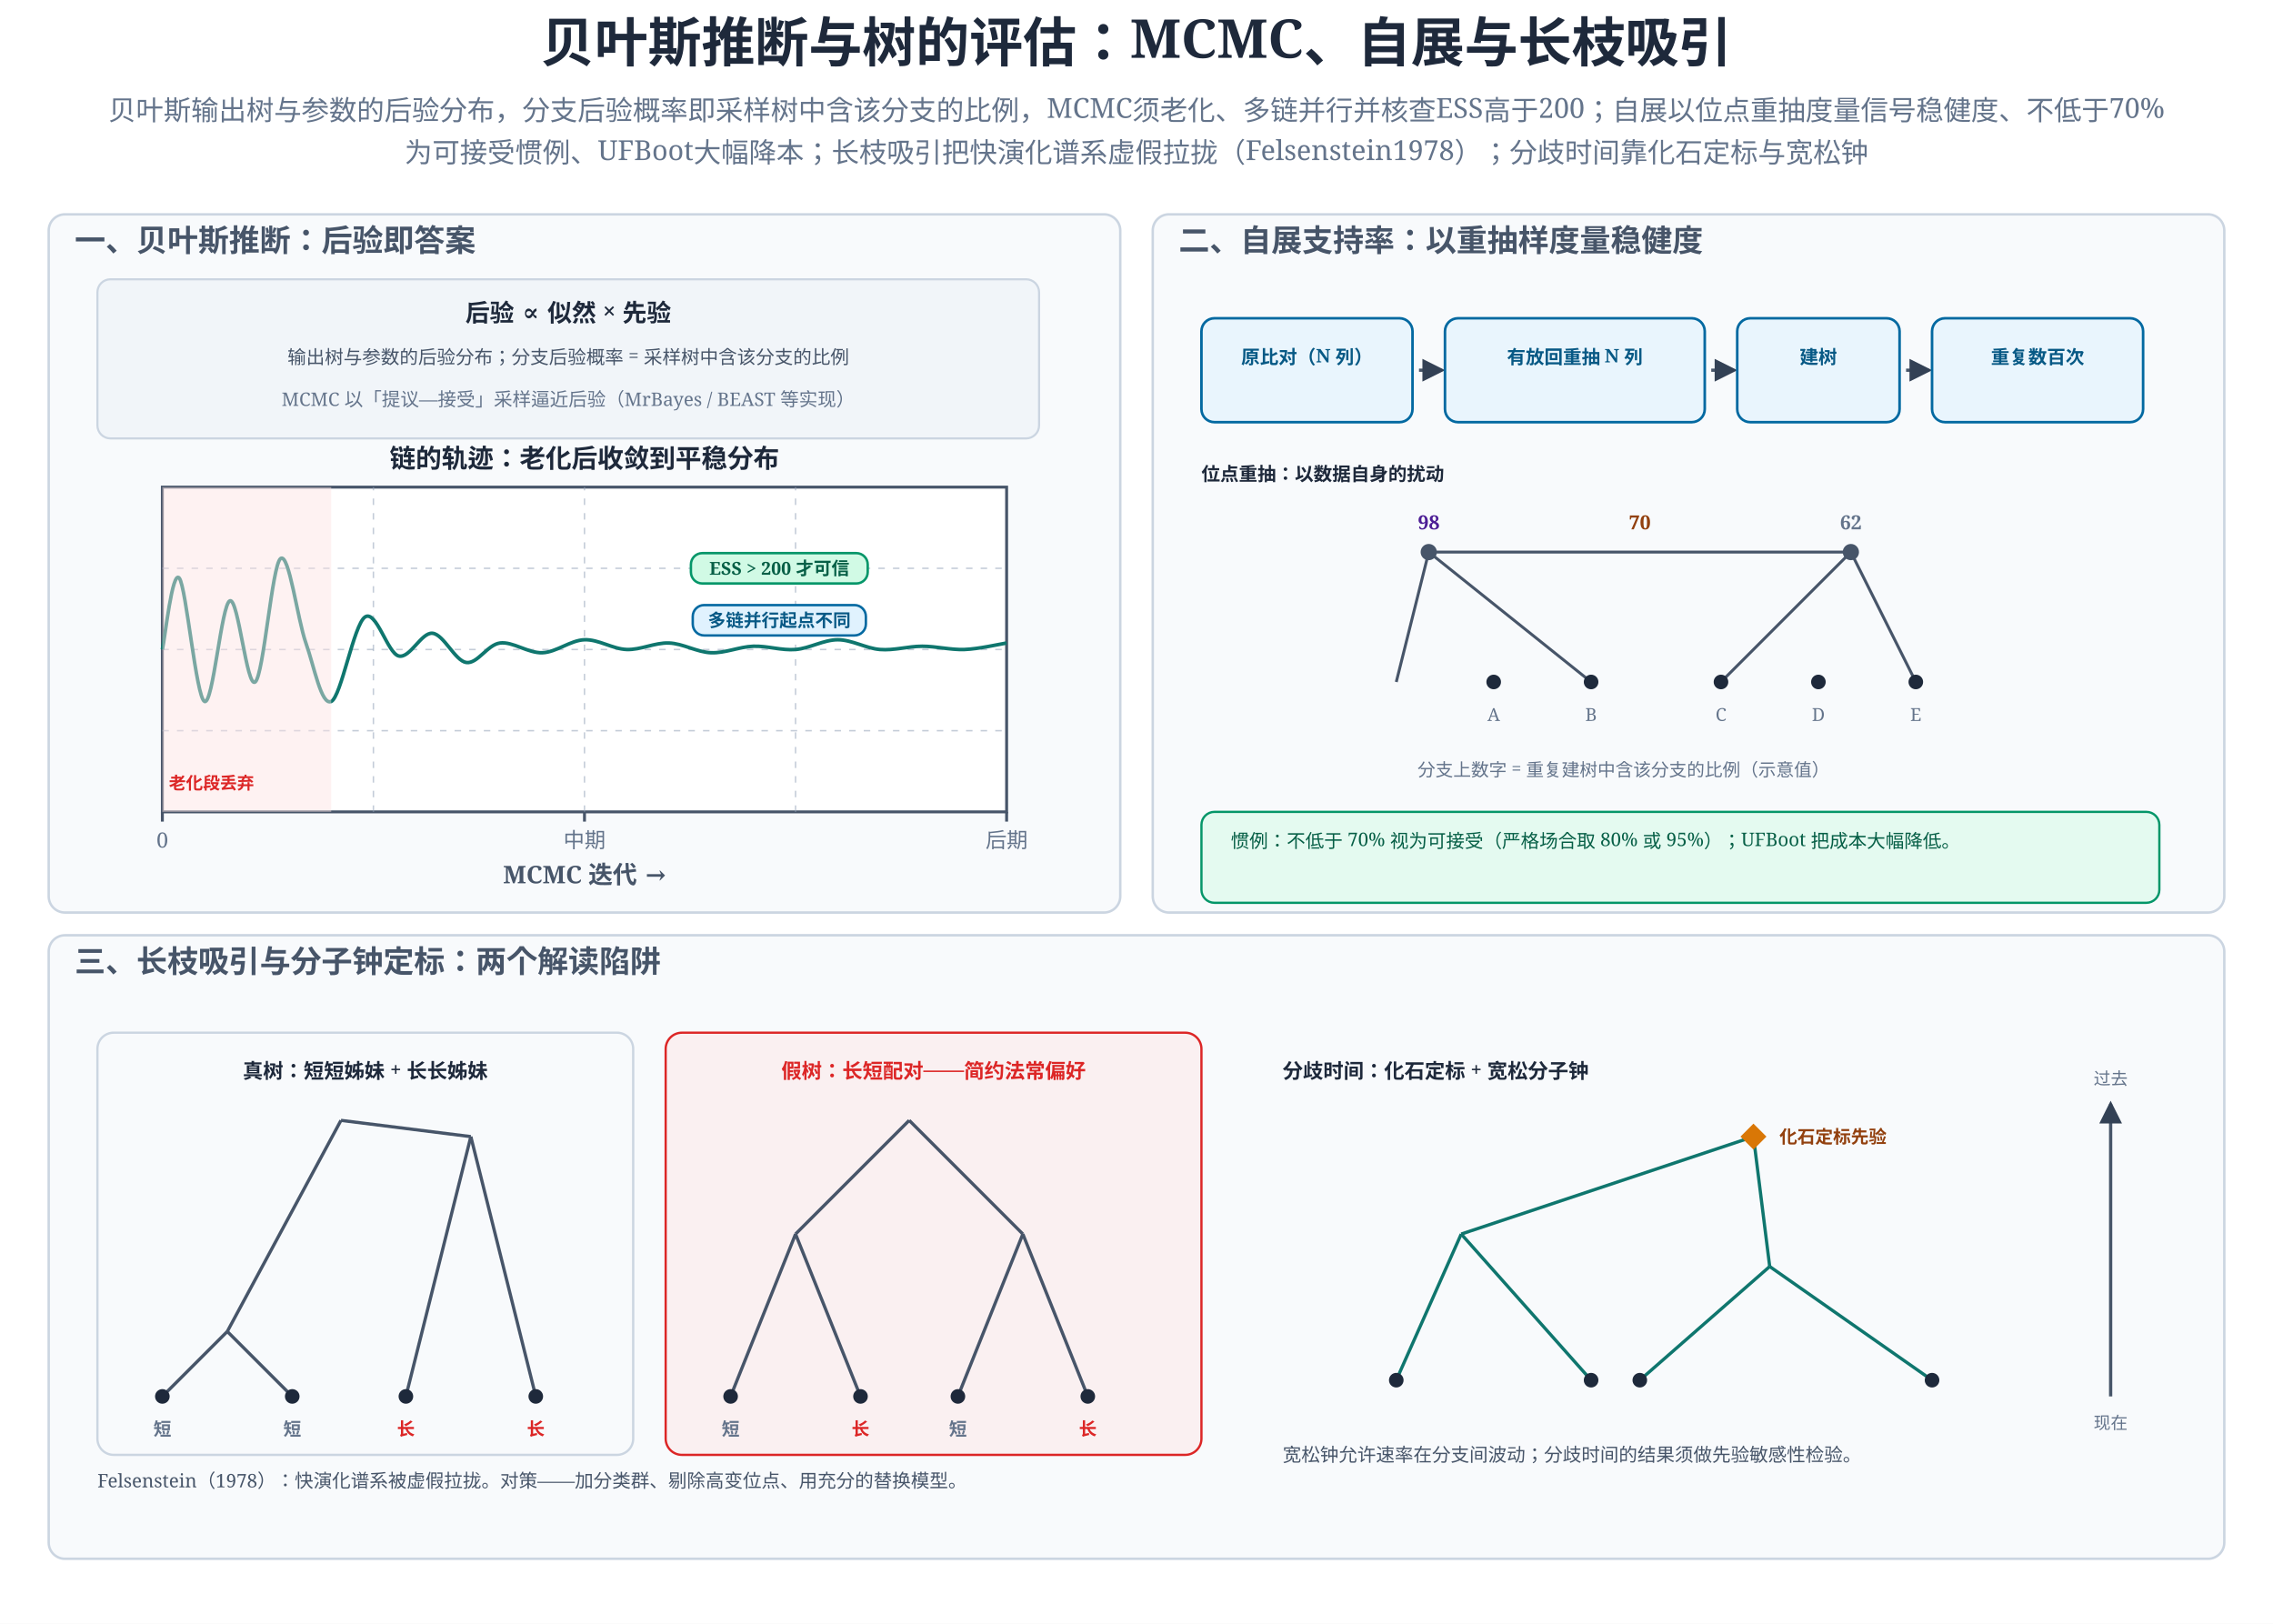
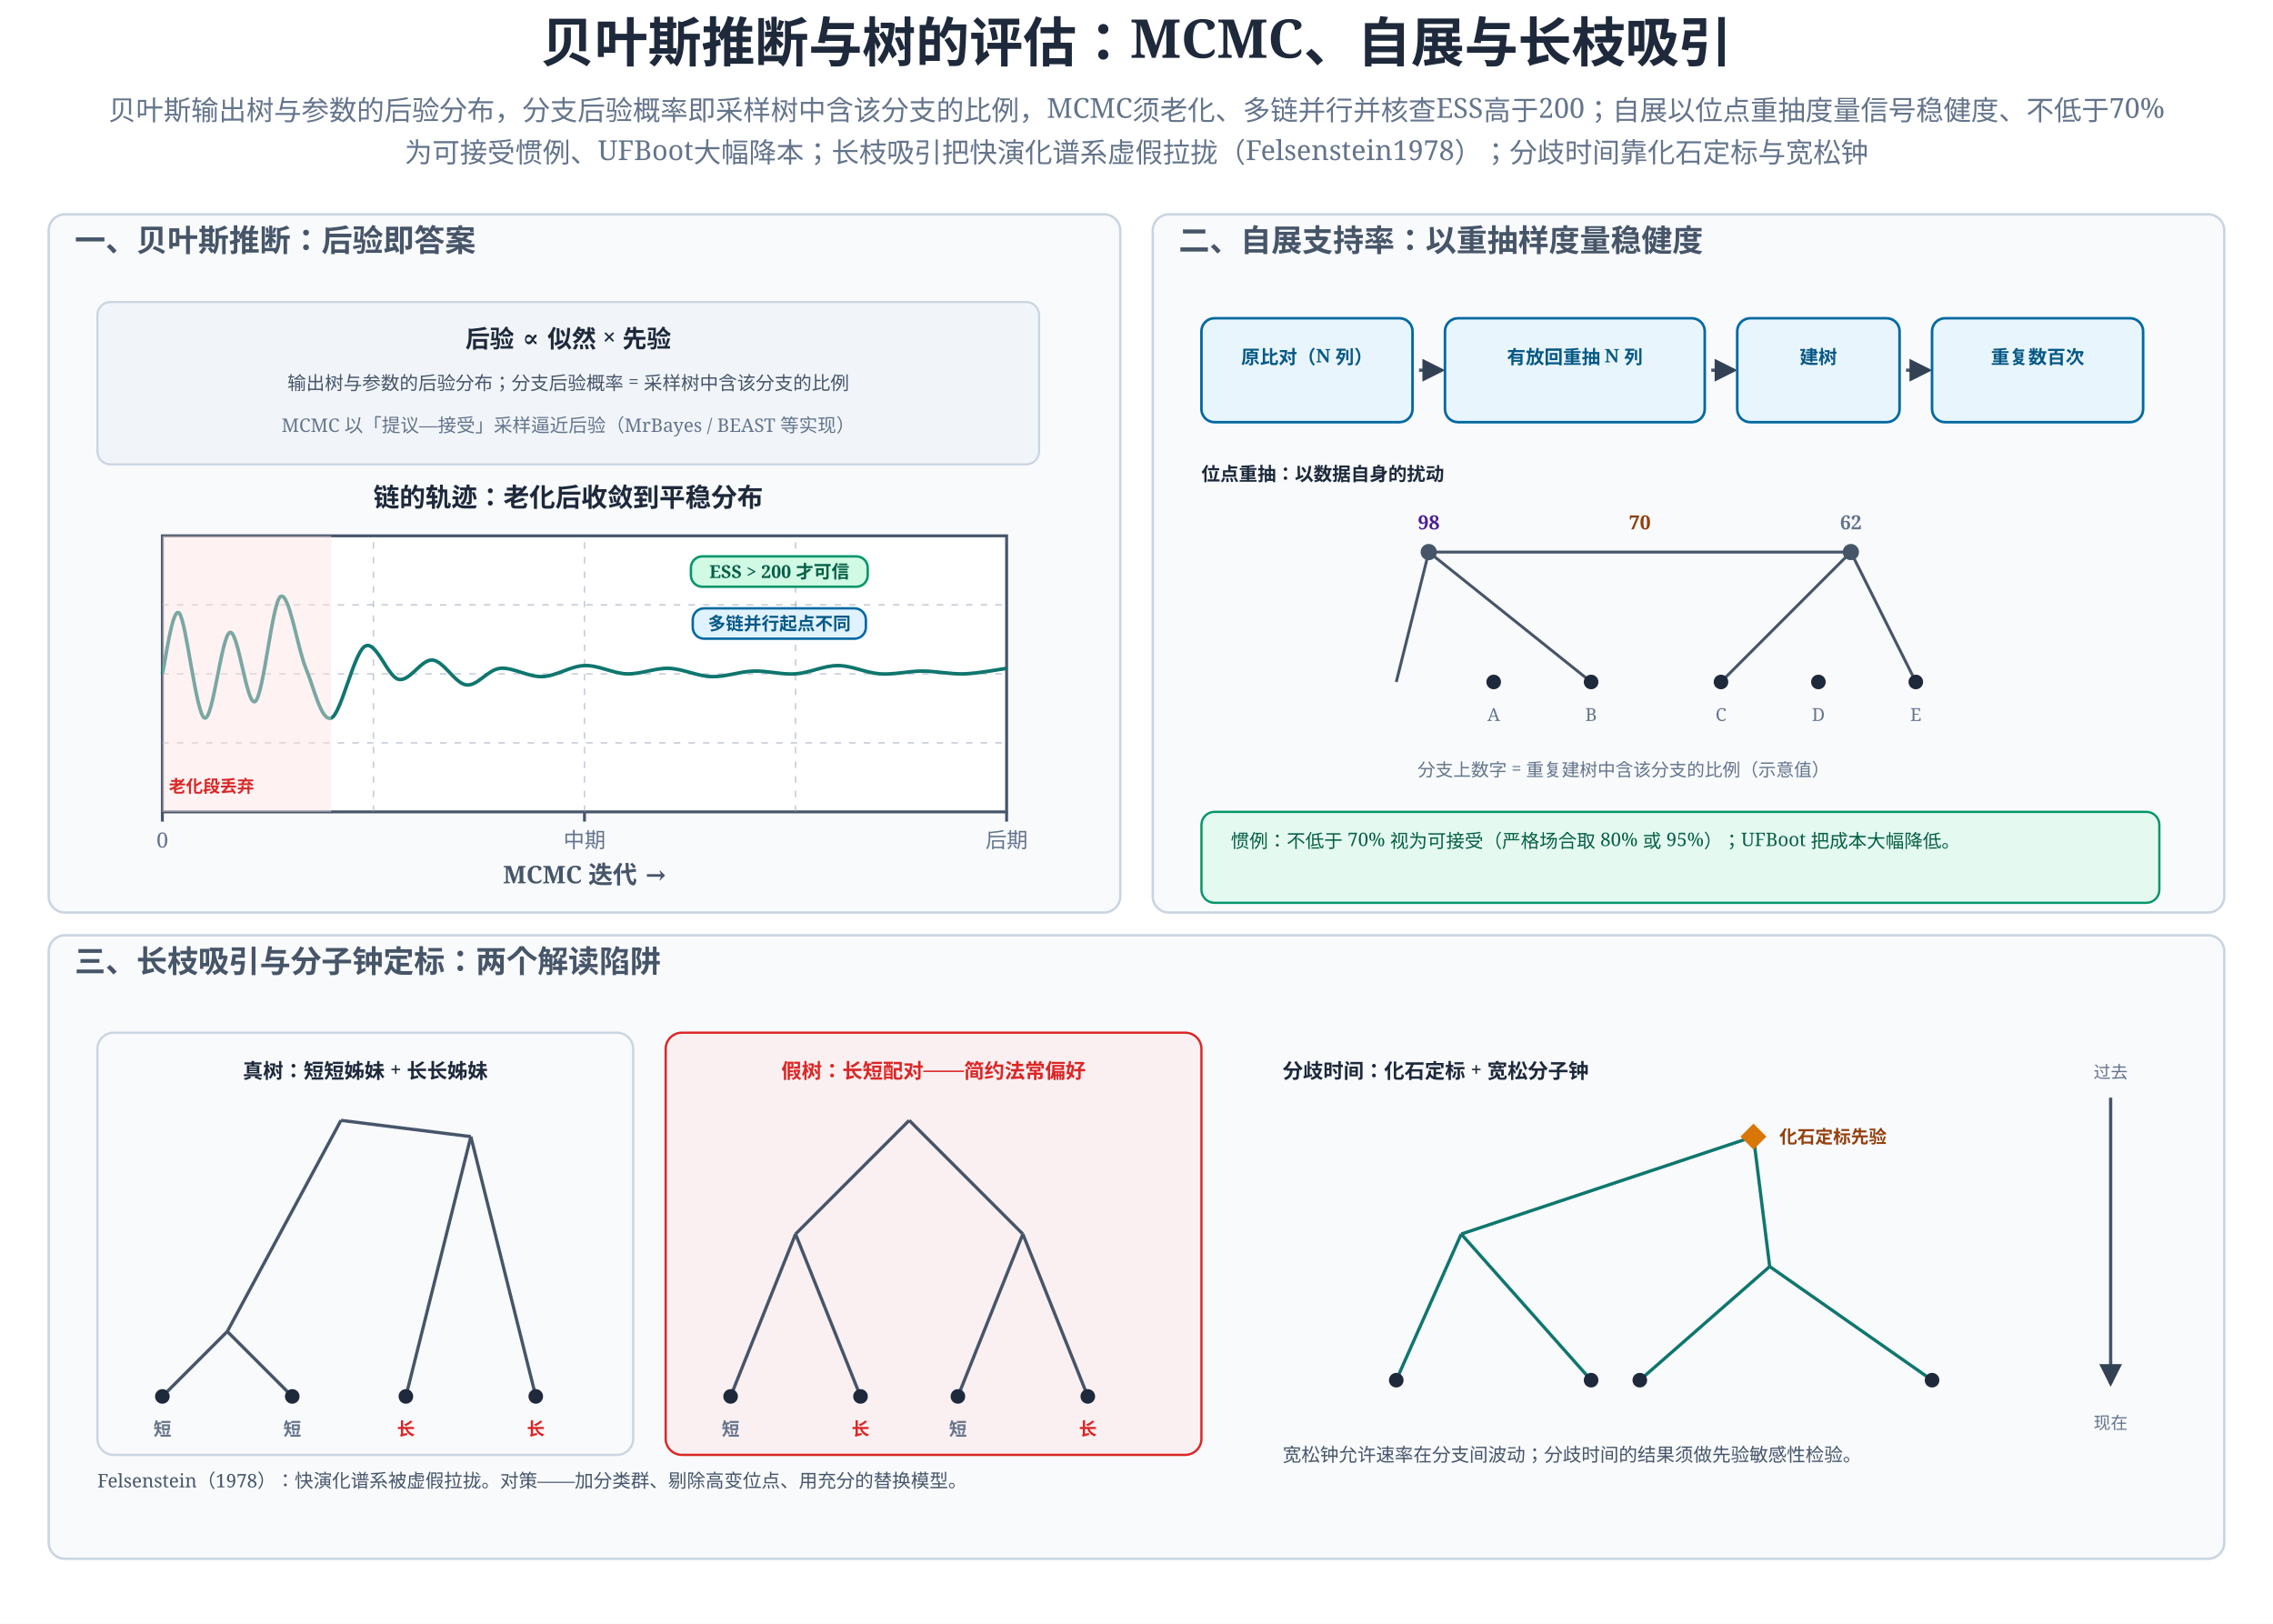
<svg xmlns="http://www.w3.org/2000/svg" width="1400" height="1000" viewBox="0 0 1400 1000" font-family="Noto Serif SC, LXGW WenKai, Songti SC, serif">
  <defs>
    <marker id="arr-ink" viewBox="0 0 10 10" refX="8.5" refY="5" markerWidth="7" markerHeight="7" orient="auto-start-reverse">
      <path d="M0,0 L10,5 L0,10 z" fill="#334155" />
    </marker>
    <marker id="arr-dna" viewBox="0 0 10 10" refX="8.5" refY="5" markerWidth="7" markerHeight="7" orient="auto-start-reverse">
      <path d="M0,0 L10,5 L0,10 z" fill="#0f766e" />
    </marker>
    <marker id="arr-rna" viewBox="0 0 10 10" refX="8.5" refY="5" markerWidth="7" markerHeight="7" orient="auto-start-reverse">
      <path d="M0,0 L10,5 L0,10 z" fill="#b45309" />
    </marker>
    <marker id="arr-pro" viewBox="0 0 10 10" refX="8.5" refY="5" markerWidth="7" markerHeight="7" orient="auto-start-reverse">
      <path d="M0,0 L10,5 L0,10 z" fill="#6d28d9" />
    </marker>
    <marker id="arr-enz" viewBox="0 0 10 10" refX="8.5" refY="5" markerWidth="7" markerHeight="7" orient="auto-start-reverse">
      <path d="M0,0 L10,5 L0,10 z" fill="#be185d" />
    </marker>
    <marker id="arr-acc" viewBox="0 0 10 10" refX="8.5" refY="5" markerWidth="7" markerHeight="7" orient="auto-start-reverse">
      <path d="M0,0 L10,5 L0,10 z" fill="#0369a1" />
    </marker>
    <marker id="arr-ok" viewBox="0 0 10 10" refX="8.5" refY="5" markerWidth="7" markerHeight="7" orient="auto-start-reverse">
      <path d="M0,0 L10,5 L0,10 z" fill="#059669" />
    </marker>
    <marker id="arr-warn" viewBox="0 0 10 10" refX="8.5" refY="5" markerWidth="7" markerHeight="7" orient="auto-start-reverse">
      <path d="M0,0 L10,5 L0,10 z" fill="#b45309" />
    </marker>
    <marker id="arr-bad" viewBox="0 0 10 10" refX="8.5" refY="5" markerWidth="7" markerHeight="7" orient="auto-start-reverse">
      <path d="M0,0 L10,5 L0,10 z" fill="#dc2626" />
    </marker>
    <marker id="arr-mute" viewBox="0 0 10 10" refX="8.5" refY="5" markerWidth="7" markerHeight="7" orient="auto-start-reverse">
      <path d="M0,0 L10,5 L0,10 z" fill="#94a3b8" />
    </marker>
  </defs>
  <rect x="0" y="0" width="1400" height="1000" fill="#ffffff" />
  <text x="700" y="38" text-anchor="middle" font-size="33" font-weight="700" fill="#1e293b">贝叶斯推断与树的评估：MCMC、自展与长枝吸引</text>
  <text x="700" y="74" text-anchor="middle" font-size="17" fill="#64748b">贝叶斯输出树与参数的后验分布，分支后验概率即采样树中含该分支的比例，MCMC须老化、多链并行并核查ESS高于200；自展以位点重抽度量信号稳健度、不低于70%</text>
  <text x="700" y="100" text-anchor="middle" font-size="17" fill="#64748b">为可接受惯例、UFBoot大幅降本；长枝吸引把快演化谱系虚假拉拢（Felsenstein1978）；分歧时间靠化石定标与宽松钟</text>
  <rect x="30" y="132" width="660" height="430" rx="10" fill="#f8fafc" stroke="#cbd5e1" stroke-width="1.5" />
  <text x="46" y="154.84" font-size="19" fill="#475569" font-weight="700">一、贝叶斯推断：后验即答案</text>
-   <rect x="60" y="172" width="580" height="98" rx="8" fill="#f1f5f9" stroke="#cbd5e1" stroke-width="1.3" />
-   <text x="350" y="198" font-size="15" fill="#1e293b" text-anchor="middle" font-weight="700">后验 ∝ 似然 × 先验</text>
-   <text x="350" y="224" font-size="11.5" fill="#475569" text-anchor="middle">输出树与参数的后验分布；分支后验概率 = 采样树中含该分支的比例</text>
-   <text x="350" y="250" font-size="11.5" fill="#64748b" text-anchor="middle">MCMC 以「提议—接受」采样逼近后验（MrBayes / BEAST 等实现）</text>
-   <rect x="100" y="300" width="520" height="200" fill="#ffffff" stroke="#475569" stroke-width="1.8" />
-   <line x1="100" y1="450" x2="620" y2="450" stroke="#94a3b8" stroke-width="0.9" stroke-dasharray="4 5" opacity="0.55" />
-   <line x1="230" y1="500" x2="230" y2="300" stroke="#94a3b8" stroke-width="0.9" stroke-dasharray="4 5" opacity="0.55" />
-   <line x1="100" y1="400" x2="620" y2="400" stroke="#94a3b8" stroke-width="0.9" stroke-dasharray="4 5" opacity="0.55" />
-   <line x1="360" y1="500" x2="360" y2="300" stroke="#94a3b8" stroke-width="0.9" stroke-dasharray="4 5" opacity="0.55" />
-   <line x1="100" y1="350" x2="620" y2="350" stroke="#94a3b8" stroke-width="0.9" stroke-dasharray="4 5" opacity="0.55" />
-   <line x1="490" y1="500" x2="490" y2="300" stroke="#94a3b8" stroke-width="0.9" stroke-dasharray="4 5" opacity="0.55" />
+   <rect x="60" y="186" width="580" height="100" rx="8" fill="#f1f5f9" stroke="#cbd5e1" stroke-width="1.3" />
+   <text x="350" y="214" font-size="15" fill="#1e293b" text-anchor="middle" font-weight="700">后验 ∝ 似然 × 先验</text>
+   <text x="350" y="240" font-size="11.5" fill="#475569" text-anchor="middle">输出树与参数的后验分布；分支后验概率 = 采样树中含该分支的比例</text>
+   <text x="350" y="266" font-size="11.5" fill="#64748b" text-anchor="middle">MCMC 以「提议—接受」采样逼近后验（MrBayes / BEAST 等实现）</text>
+   <rect x="100" y="330" width="520" height="170" fill="#ffffff" stroke="#475569" stroke-width="1.8" />
+   <line x1="100" y1="457.5" x2="620" y2="457.5" stroke="#94a3b8" stroke-width="0.9" stroke-dasharray="4 5" opacity="0.55" />
+   <line x1="230" y1="500" x2="230" y2="330" stroke="#94a3b8" stroke-width="0.9" stroke-dasharray="4 5" opacity="0.55" />
+   <line x1="100" y1="415" x2="620" y2="415" stroke="#94a3b8" stroke-width="0.9" stroke-dasharray="4 5" opacity="0.55" />
+   <line x1="360" y1="500" x2="360" y2="330" stroke="#94a3b8" stroke-width="0.9" stroke-dasharray="4 5" opacity="0.55" />
+   <line x1="100" y1="372.5" x2="620" y2="372.5" stroke="#94a3b8" stroke-width="0.9" stroke-dasharray="4 5" opacity="0.55" />
+   <line x1="490" y1="500" x2="490" y2="330" stroke="#94a3b8" stroke-width="0.9" stroke-dasharray="4 5" opacity="0.55" />
  <line x1="100" y1="500" x2="100" y2="506" stroke="#475569" stroke-width="1.8" />
  <text x="100" y="522" font-size="13" fill="#64748b" text-anchor="middle">0</text>
  <line x1="360" y1="500" x2="360" y2="506" stroke="#475569" stroke-width="1.8" />
  <text x="360" y="522" font-size="13" fill="#64748b" text-anchor="middle">中期</text>
  <line x1="620" y1="500" x2="620" y2="506" stroke="#475569" stroke-width="1.8" />
  <text x="620" y="522" font-size="13" fill="#64748b" text-anchor="middle">后期</text>
  <text x="360" y="544" font-size="15" fill="#475569" text-anchor="middle" font-weight="600">MCMC 迭代 →</text>
-   <text x="360" y="288" font-size="16" fill="#1e293b" text-anchor="middle" font-weight="700">链的轨迹：老化后收敛到平稳分布</text>
-   <path d="M100,400 C101.7,392.7 106.1,350.7 110.4,356 C114.7,361.3 120.8,429.7 126,432 C131.2,434.3 136.4,372.0 141.6,370 C146.8,368.0 152.0,424.3 157.2,420 C162.4,415.7 167.6,348.0 172.8,344 C178.0,340.0 183.2,381.3 188.4,396 C193.6,410.7 197.9,434.7 204,432 C210.1,429.3 217.9,384.7 224.8,380 C231.7,375.3 238.7,402.3 245.6,404 C252.5,405.7 259.5,389.3 266.4,390 C273.3,390.7 280.3,407.0 287.2,408 C294.1,409.0 300.2,397.0 308,396 C315.8,395.0 325.3,402.3 334,402 C342.7,401.7 351.3,394.3 360,394 C368.7,393.7 377.3,399.7 386,400 C394.7,400.3 403.3,395.7 412,396 C420.7,396.3 429.3,401.7 438,402 C446.7,402.3 455.3,398.3 464,398 C472.7,397.7 481.3,400.7 490,400 C498.7,399.3 507.3,394.0 516,394 C524.7,394.0 533.3,399.3 542,400 C550.7,400.7 559.3,398.0 568,398 C576.7,398.0 585.3,400.3 594,400 C602.7,399.7 615.7,396.7 620,396" fill="none" stroke="#0f766e" stroke-width="2.2" />
-   <rect x="100" y="300" width="104" height="200" fill="#fee2e2" fill-opacity="0.45" stroke="none" />
-   <text x="104" y="486" font-size="10.5" fill="#dc2626" font-weight="700">老化段丢弃</text>
-   <rect x="425.547" y="340.65" width="108.906" height="18.7" rx="7" fill="#d1fae5" stroke="#059669" stroke-width="1.5" />
-   <text x="480" y="353.96" font-size="11" fill="#065f46" text-anchor="middle" font-weight="700">ESS &gt; 200 才可信</text>
-   <rect x="426.68" y="372.65" width="106.64" height="18.7" rx="7" fill="#e0f2fe" stroke="#0369a1" stroke-width="1.5" />
-   <text x="480" y="385.96" font-size="11" fill="#075985" text-anchor="middle" font-weight="700">多链并行起点不同</text>
+   <text x="350" y="312" font-size="16" fill="#1e293b" text-anchor="middle" font-weight="700">链的轨迹：老化后收敛到平稳分布</text>
+   <path d="M100,415 C101.7,408.8 106.1,373.1 110.4,377.6 C114.7,382.1 120.8,440.2 126,442.2 C131.2,444.2 136.4,391.2 141.6,389.5 C146.8,387.8 152.0,435.7 157.2,432 C162.4,428.3 167.6,370.8 172.8,367.4 C178.0,364.0 183.2,399.1 188.4,411.6 C193.6,424.1 197.9,444.5 204,442.2 C210.1,439.9 217.9,402.0 224.8,398 C231.7,394.0 238.7,417.0 245.6,418.4 C252.5,419.8 259.5,405.9 266.4,406.5 C273.3,407.1 280.3,420.9 287.2,421.8 C294.1,422.7 300.2,412.5 308,411.6 C315.8,410.8 325.3,417.0 334,416.7 C342.7,416.4 351.3,410.2 360,409.9 C368.7,409.6 377.3,414.7 386,415 C394.7,415.3 403.3,411.3 412,411.6 C420.7,411.9 429.3,416.4 438,416.7 C446.7,417.0 455.3,413.6 464,413.3 C472.7,413.0 481.3,415.6 490,415 C498.7,414.4 507.3,409.9 516,409.9 C524.7,409.9 533.3,414.4 542,415 C550.7,415.6 559.3,413.3 568,413.3 C576.7,413.3 585.3,415.3 594,415 C602.7,414.7 615.7,412.2 620,411.6" fill="none" stroke="#0f766e" stroke-width="2.2" />
+   <rect x="100" y="330" width="104" height="170" fill="#fee2e2" fill-opacity="0.45" stroke="none" />
+   <text x="104" y="488" font-size="10.5" fill="#dc2626" font-weight="700">老化段丢弃</text>
+   <rect x="425.547" y="342.65" width="108.906" height="18.7" rx="7" fill="#d1fae5" stroke="#059669" stroke-width="1.5" />
+   <text x="480" y="355.96" font-size="11" fill="#065f46" text-anchor="middle" font-weight="700">ESS &gt; 200 才可信</text>
+   <rect x="426.68" y="374.65" width="106.64" height="18.7" rx="7" fill="#e0f2fe" stroke="#0369a1" stroke-width="1.5" />
+   <text x="480" y="387.96" font-size="11" fill="#075985" text-anchor="middle" font-weight="700">多链并行起点不同</text>
  <rect x="710" y="132" width="660" height="430" rx="10" fill="#f8fafc" stroke="#cbd5e1" stroke-width="1.5" />
  <text x="726" y="154.84" font-size="19" fill="#475569" font-weight="700">二、自展支持率：以重抽样度量稳健度</text>
  <rect x="740" y="196" width="130" height="64" rx="8" fill="#e0f2fe" fill-opacity="0.6" stroke="#0369a1" stroke-width="1.6" />
  <text x="805" y="224" font-size="11.5" fill="#075985" text-anchor="middle" font-weight="700">原比对（N 列）</text>
  <line x1="874" y1="228" x2="888" y2="228" stroke="#475569" stroke-width="2" marker-end="url(#arr-ink)" />
  <rect x="890" y="196" width="160" height="64" rx="8" fill="#e0f2fe" fill-opacity="0.6" stroke="#0369a1" stroke-width="1.6" />
  <text x="970" y="224" font-size="11.5" fill="#075985" text-anchor="middle" font-weight="700">有放回重抽 N 列</text>
  <line x1="1054" y1="228" x2="1068" y2="228" stroke="#475569" stroke-width="2" marker-end="url(#arr-ink)" />
  <rect x="1070" y="196" width="100" height="64" rx="8" fill="#e0f2fe" fill-opacity="0.6" stroke="#0369a1" stroke-width="1.6" />
  <text x="1120" y="224" font-size="11.5" fill="#075985" text-anchor="middle" font-weight="700">建树</text>
  <line x1="1174" y1="228" x2="1188" y2="228" stroke="#475569" stroke-width="2" marker-end="url(#arr-ink)" />
  <rect x="1190" y="196" width="130" height="64" rx="8" fill="#e0f2fe" fill-opacity="0.6" stroke="#0369a1" stroke-width="1.6" />
  <text x="1255" y="224" font-size="11.5" fill="#075985" text-anchor="middle" font-weight="700">重复数百次</text>
  <line x1="860" y1="420" x2="880" y2="340" stroke="#475569" stroke-width="1.8" />
  <line x1="980" y1="420" x2="880" y2="340" stroke="#475569" stroke-width="1.8" />
  <line x1="1060" y1="420" x2="1140" y2="340" stroke="#475569" stroke-width="1.8" />
  <line x1="1180" y1="420" x2="1140" y2="340" stroke="#475569" stroke-width="1.8" />
  <line x1="880" y1="340" x2="1140" y2="340" stroke="#475569" stroke-width="1.8" />
  <circle cx="880" cy="340" r="5" fill="#475569" />
  <circle cx="1140" cy="340" r="5" fill="#475569" />
  <circle cx="920" cy="420" r="4.5" fill="#1e293b" />
  <circle cx="980" cy="420" r="4.5" fill="#1e293b" />
  <circle cx="1060" cy="420" r="4.5" fill="#1e293b" />
  <circle cx="1120" cy="420" r="4.5" fill="#1e293b" />
  <circle cx="1180" cy="420" r="4.5" fill="#1e293b" />
  <text x="920" y="444" font-size="11" fill="#64748b" text-anchor="middle">A</text>
  <text x="980" y="444" font-size="11" fill="#64748b" text-anchor="middle">B</text>
  <text x="1060" y="444" font-size="11" fill="#64748b" text-anchor="middle">C</text>
  <text x="1120" y="444" font-size="11" fill="#64748b" text-anchor="middle">D</text>
  <text x="1180" y="444" font-size="11" fill="#64748b" text-anchor="middle">E</text>
  <text x="880" y="326" font-size="12" fill="#4c1d95" text-anchor="middle" font-weight="700">98</text>
  <text x="1010" y="326" font-size="12" fill="#92400e" text-anchor="middle" font-weight="700">70</text>
  <text x="1140" y="326" font-size="12" fill="#64748b" text-anchor="middle" font-weight="700">62</text>
  <text x="1000" y="478" font-size="11" fill="#64748b" text-anchor="middle">分支上数字 = 重复建树中含该分支的比例（示意值）</text>
  <rect x="740" y="500" width="590" height="56" rx="8" fill="#d1fae5" fill-opacity="0.5" stroke="#059669" stroke-width="1.4" />
  <text x="758" y="522" font-size="11.5" fill="#065f46">惯例：不低于 70% 视为可接受（严格场合取 80% 或 95%）；UFBoot 把成本大幅降低。</text>
  <text x="740" y="296" font-size="11.5" fill="#1e293b" font-weight="700">位点重抽：以数据自身的扰动</text>
  <rect x="30" y="576" width="1340" height="384" rx="10" fill="#f8fafc" stroke="#cbd5e1" stroke-width="1.5" />
  <text x="46" y="598.84" font-size="19" fill="#475569" font-weight="700">三、长枝吸引与分子钟定标：两个解读陷阱</text>
  <rect x="60" y="636" width="330" height="260" rx="10" fill="#f8fafc" stroke="#cbd5e1" stroke-width="1.4" />
  <text x="225" y="664" font-size="12.5" fill="#1e293b" text-anchor="middle" font-weight="700">真树：短短姊妹 + 长长姊妹</text>
  <line x1="210" y1="690" x2="140" y2="820" stroke="#475569" stroke-width="2" />
  <line x1="210" y1="690" x2="290" y2="700" stroke="#475569" stroke-width="2" />
  <line x1="140" y1="820" x2="100" y2="860" stroke="#475569" stroke-width="2" />
  <line x1="140" y1="820" x2="180" y2="860" stroke="#475569" stroke-width="2" />
  <line x1="290" y1="700" x2="250" y2="860" stroke="#475569" stroke-width="2" />
  <line x1="290" y1="700" x2="330" y2="860" stroke="#475569" stroke-width="2" />
  <circle cx="100" cy="860" r="4.5" fill="#1e293b" />
  <circle cx="180" cy="860" r="4.5" fill="#1e293b" />
  <circle cx="250" cy="860" r="4.5" fill="#1e293b" />
  <circle cx="330" cy="860" r="4.5" fill="#1e293b" />
  <text x="100" y="884" font-size="11" fill="#64748b" text-anchor="middle" font-weight="700">短</text>
  <text x="180" y="884" font-size="11" fill="#64748b" text-anchor="middle" font-weight="700">短</text>
  <text x="250" y="884" font-size="11" fill="#dc2626" text-anchor="middle" font-weight="700">长</text>
  <text x="330" y="884" font-size="11" fill="#dc2626" text-anchor="middle" font-weight="700">长</text>
  <rect x="410" y="636" width="330" height="260" rx="10" fill="#fee2e2" fill-opacity="0.4" stroke="#dc2626" stroke-width="1.4" />
  <text x="575" y="664" font-size="12.5" fill="#dc2626" text-anchor="middle" font-weight="700">假树：长短配对——简约法常偏好</text>
  <line x1="560" y1="690" x2="490" y2="760" stroke="#475569" stroke-width="2" />
  <line x1="560" y1="690" x2="630" y2="760" stroke="#475569" stroke-width="2" />
  <line x1="490" y1="760" x2="450" y2="860" stroke="#475569" stroke-width="2" />
  <line x1="490" y1="760" x2="530" y2="860" stroke="#475569" stroke-width="2" />
  <line x1="630" y1="760" x2="590" y2="860" stroke="#475569" stroke-width="2" />
  <line x1="630" y1="760" x2="670" y2="860" stroke="#475569" stroke-width="2" />
  <circle cx="450" cy="860" r="4.5" fill="#1e293b" />
  <circle cx="530" cy="860" r="4.5" fill="#1e293b" />
  <circle cx="590" cy="860" r="4.5" fill="#1e293b" />
  <circle cx="670" cy="860" r="4.5" fill="#1e293b" />
  <text x="450" y="884" font-size="11" fill="#64748b" text-anchor="middle" font-weight="700">短</text>
  <text x="530" y="884" font-size="11" fill="#dc2626" text-anchor="middle" font-weight="700">长</text>
  <text x="590" y="884" font-size="11" fill="#64748b" text-anchor="middle" font-weight="700">短</text>
  <text x="670" y="884" font-size="11" fill="#dc2626" text-anchor="middle" font-weight="700">长</text>
  <text x="60" y="916" font-size="11.5" fill="#475569">Felsenstein（1978）：快演化谱系被虚假拉拢。对策——加分类群、剔除高变位点、用充分的替换模型。</text>
  <text x="790" y="664" font-size="12.5" fill="#1e293b" font-weight="700">分歧时间：化石定标 + 宽松分子钟</text>
  <line x1="860" y1="850" x2="900" y2="760" stroke="#0f766e" stroke-width="2" />
  <line x1="980" y1="850" x2="900" y2="760" stroke="#0f766e" stroke-width="2" />
  <line x1="900" y1="760" x2="1080" y2="700" stroke="#0f766e" stroke-width="2" />
  <line x1="1090" y1="780" x2="1080" y2="700" stroke="#0f766e" stroke-width="2" />
  <line x1="1190" y1="850" x2="1090" y2="780" stroke="#0f766e" stroke-width="2" />
  <line x1="1010" y1="850" x2="1090" y2="780" stroke="#0f766e" stroke-width="2" />
  <circle cx="860" cy="850" r="4.5" fill="#1e293b" />
  <circle cx="980" cy="850" r="4.5" fill="#1e293b" />
  <circle cx="1010" cy="850" r="4.5" fill="#1e293b" />
  <circle cx="1190" cy="850" r="4.5" fill="#1e293b" />
  <polygon points="1080,692 1088,700 1080,708 1072,700" fill="#d97706" />
  <text x="1096" y="704" font-size="11" fill="#92400e" font-weight="700">化石定标先验</text>
-   <line x1="1300" y1="860" x2="1300" y2="680" stroke="#475569" stroke-width="2" marker-end="url(#arr-ink)" />
+   <line x1="1300" y1="676" x2="1300" y2="852" stroke="#475569" stroke-width="2" marker-end="url(#arr-ink)" />
  <text x="1300" y="880" font-size="10.5" fill="#64748b" text-anchor="middle">现在</text>
-   <text x="1300" y="668" font-size="10.5" fill="#64748b" text-anchor="middle">过去</text>
+   <text x="1300" y="664" font-size="10.5" fill="#64748b" text-anchor="middle">过去</text>
  <text x="790" y="900" font-size="11.5" fill="#475569">宽松钟允许速率在分支间波动；分歧时间的结果须做先验敏感性检验。</text>
</svg>
